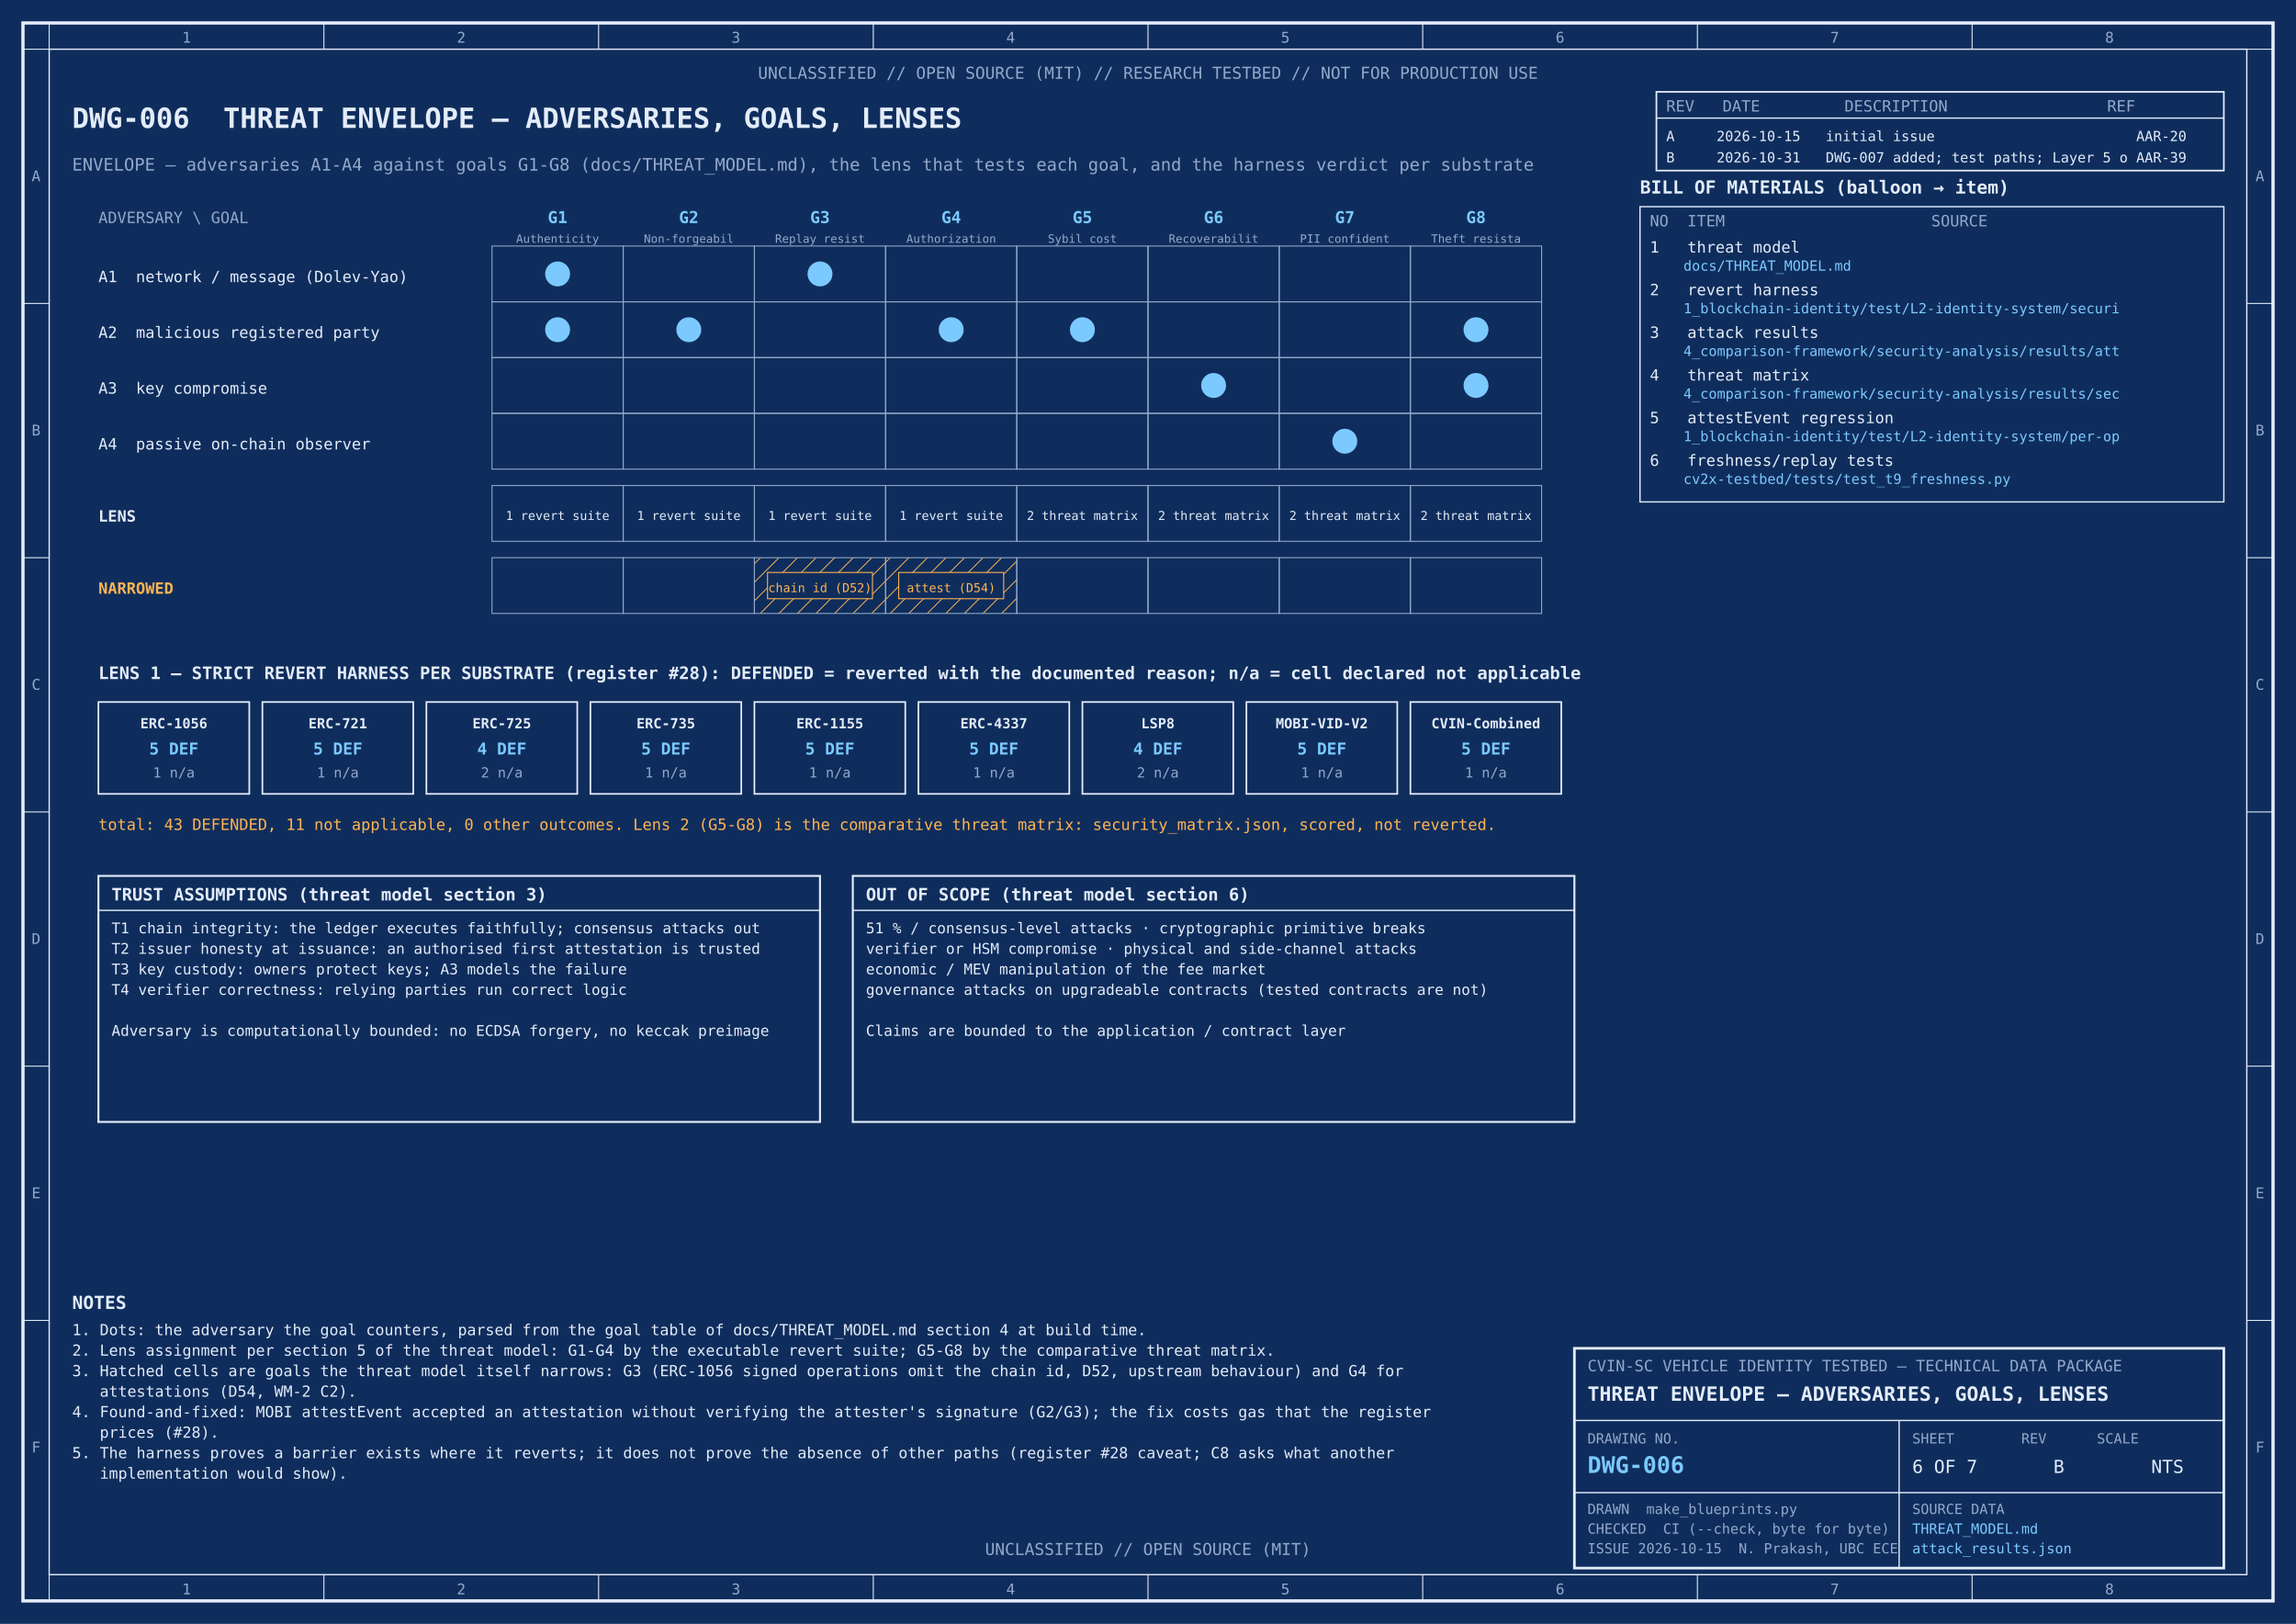
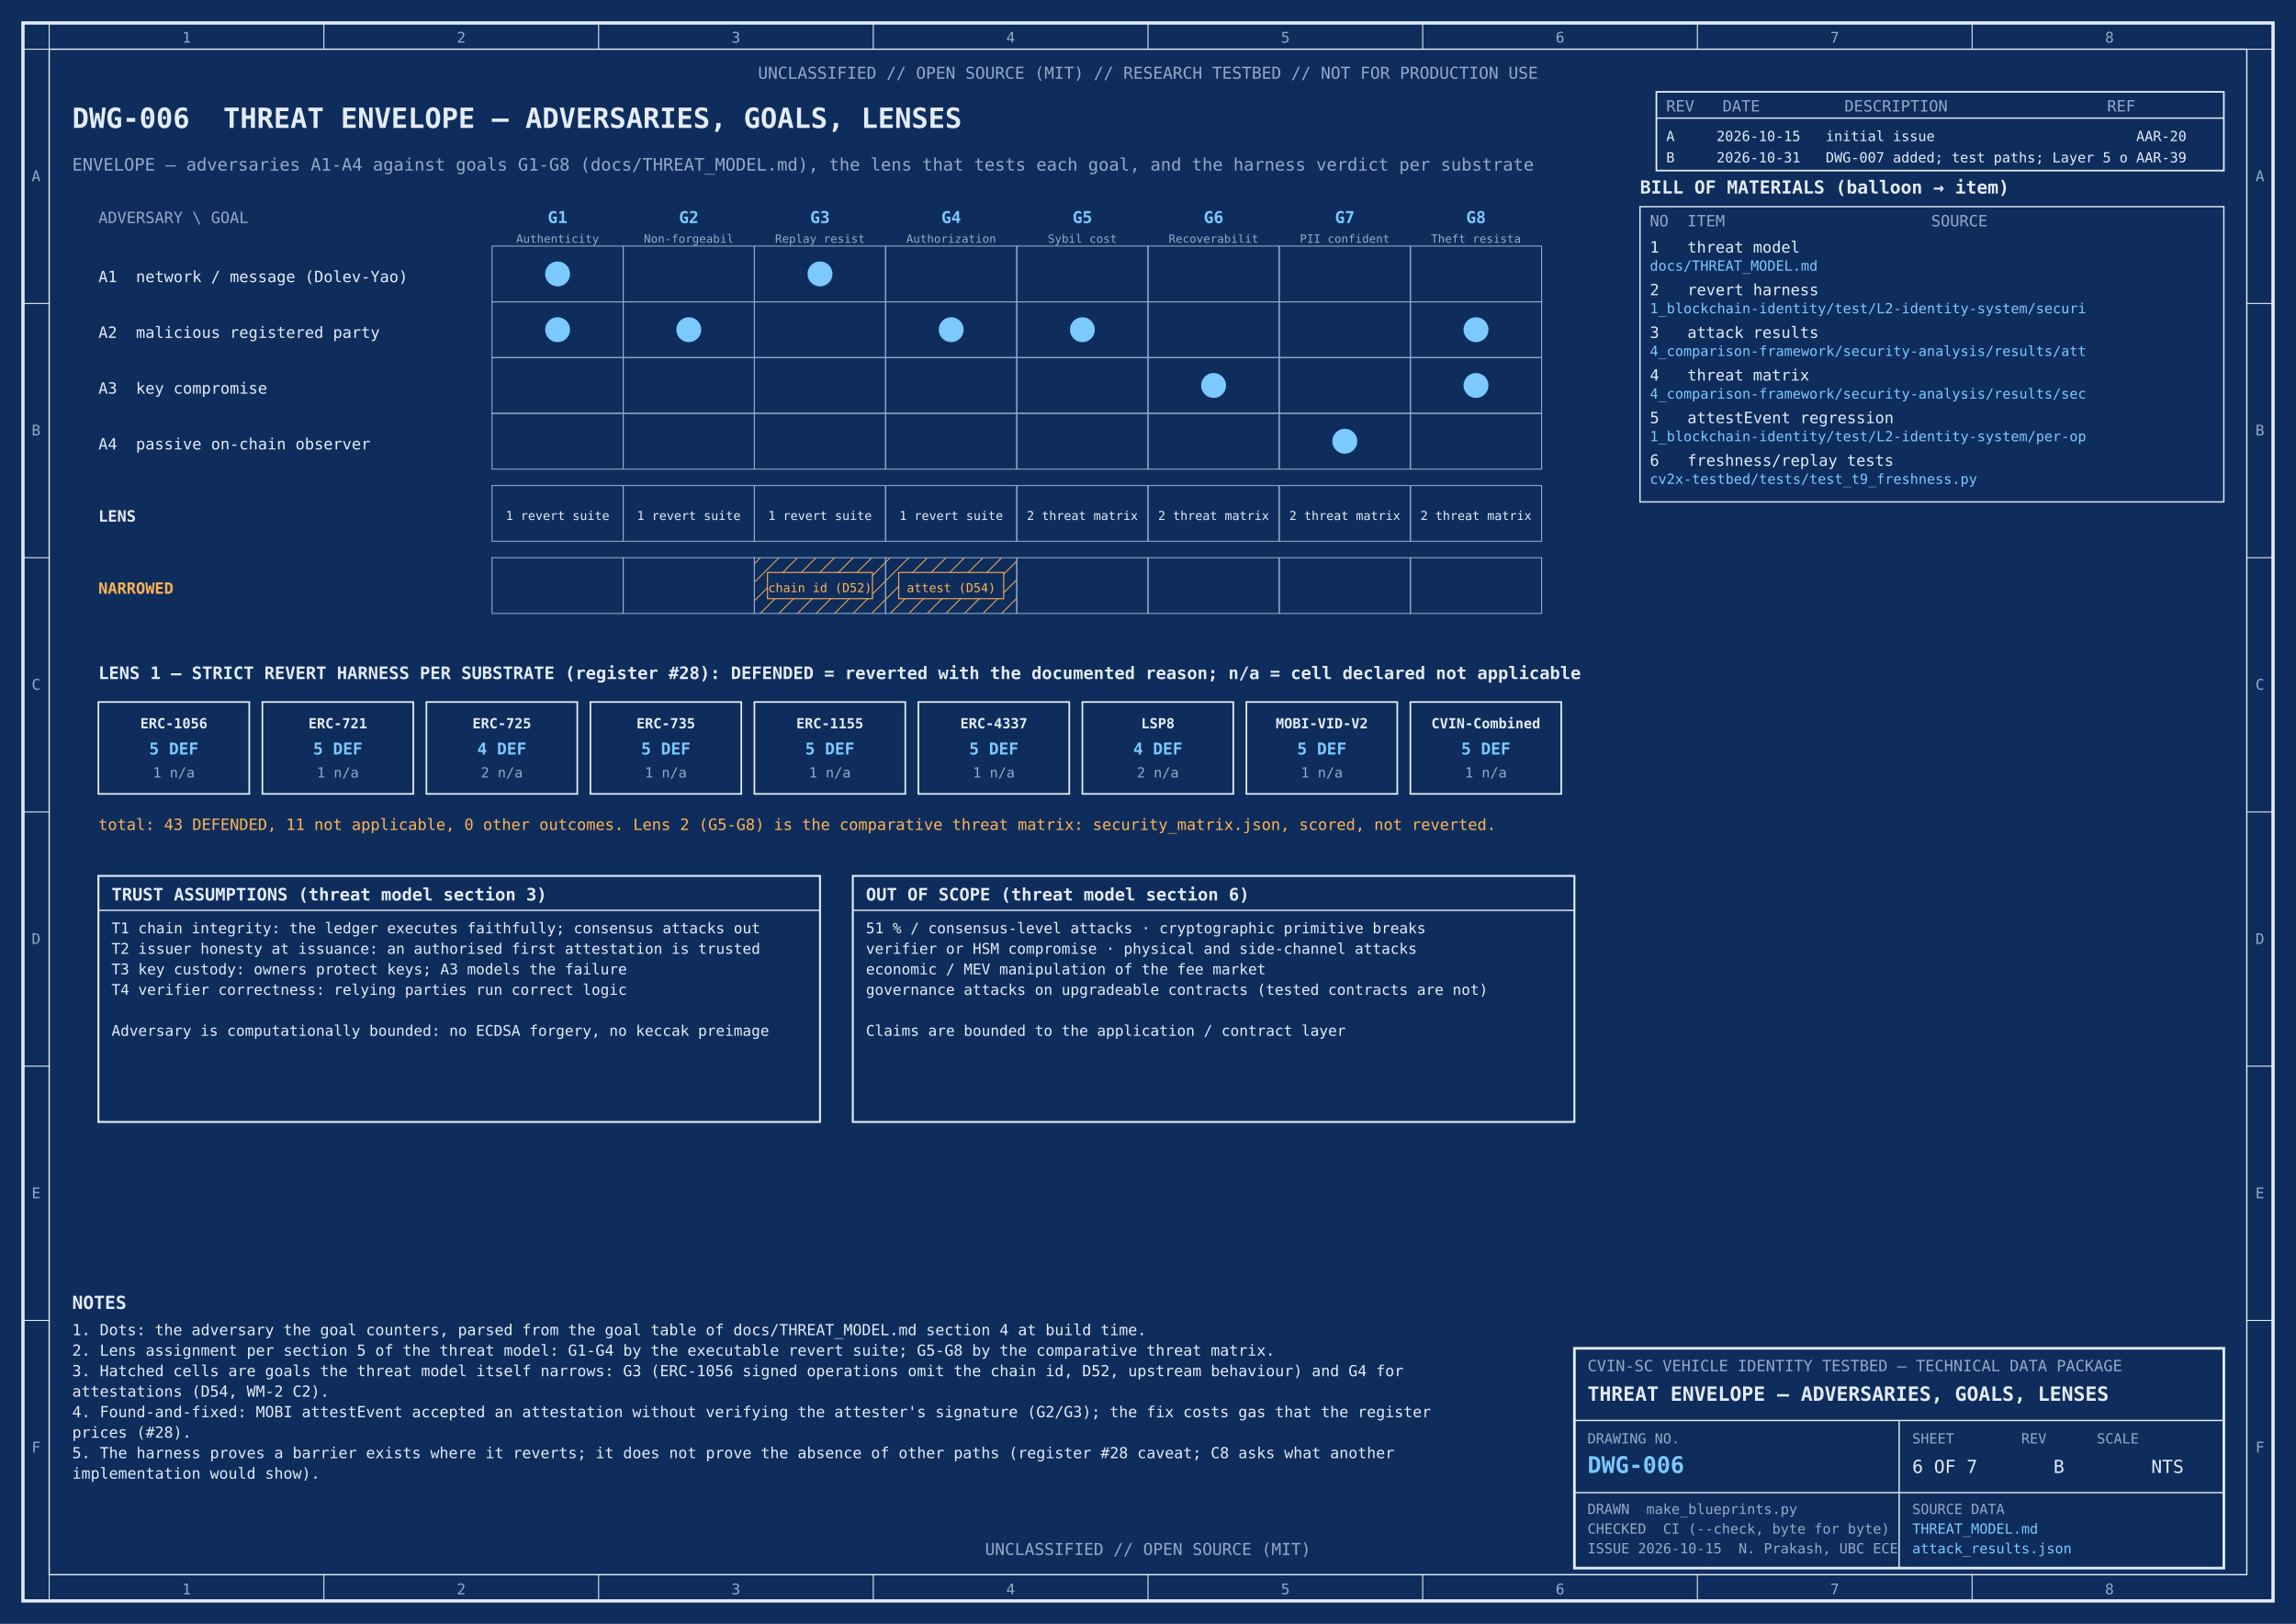
- <svg xmlns="http://www.w3.org/2000/svg" width="1400" height="990" viewBox="0 0 1400 990" xml:space="preserve" font-family="DejaVu Sans Mono, Menlo, Consolas, monospace">
+ <svg xmlns="http://www.w3.org/2000/svg" width="1400" height="990" viewBox="0 0 1400 990" font-family="DejaVu Sans Mono, Menlo, Consolas, monospace">
  <defs>
    <marker id="arrow" viewBox="0 0 10 10" refX="9" refY="5" markerWidth="7" markerHeight="7" orient="auto-start-reverse">
      <path d="M0,0 L10,5 L0,10 z" fill="#e3ecf9" />
    </marker>
    <pattern id="hatch" width="8" height="8" patternUnits="userSpaceOnUse" patternTransform="rotate(45)">
      <line x1="0" y1="0" x2="0" y2="8" stroke="#ffb454" stroke-width="1" />
    </pattern>
  </defs>
  <rect width="1400" height="990" fill="#0f2d5c" />
  <text x="44" y="104" font-size="10.5" text-anchor="start" fill="#93a9cb" font-weight="normal">ENVELOPE — adversaries A1-A4 against goals G1-G8 (docs/THREAT_MODEL.md), the lens that tests each goal, and the harness verdict per substrate</text>
  <text x="60" y="136" font-size="9.5" text-anchor="start" fill="#93a9cb" font-weight="normal">ADVERSARY \ GOAL</text>
  <text x="340.0" y="136" font-size="10" text-anchor="middle" fill="#7cc9ff" font-weight="bold">G1</text>
  <text x="340.0" y="148" font-size="7" text-anchor="middle" fill="#93a9cb" font-weight="normal">Authenticity</text>
  <text x="420.0" y="136" font-size="10" text-anchor="middle" fill="#7cc9ff" font-weight="bold">G2</text>
  <text x="420.0" y="148" font-size="7" text-anchor="middle" fill="#93a9cb" font-weight="normal">Non-forgeabil</text>
  <text x="500.0" y="136" font-size="10" text-anchor="middle" fill="#7cc9ff" font-weight="bold">G3</text>
  <text x="500.0" y="148" font-size="7" text-anchor="middle" fill="#93a9cb" font-weight="normal">Replay resist</text>
  <text x="580.0" y="136" font-size="10" text-anchor="middle" fill="#7cc9ff" font-weight="bold">G4</text>
  <text x="580.0" y="148" font-size="7" text-anchor="middle" fill="#93a9cb" font-weight="normal">Authorization</text>
  <text x="660.0" y="136" font-size="10" text-anchor="middle" fill="#7cc9ff" font-weight="bold">G5</text>
  <text x="660.0" y="148" font-size="7" text-anchor="middle" fill="#93a9cb" font-weight="normal">Sybil cost</text>
  <text x="740.0" y="136" font-size="10" text-anchor="middle" fill="#7cc9ff" font-weight="bold">G6</text>
  <text x="740.0" y="148" font-size="7" text-anchor="middle" fill="#93a9cb" font-weight="normal">Recoverabilit</text>
  <text x="820.0" y="136" font-size="10" text-anchor="middle" fill="#7cc9ff" font-weight="bold">G7</text>
  <text x="820.0" y="148" font-size="7" text-anchor="middle" fill="#93a9cb" font-weight="normal">PII confident</text>
  <text x="900.0" y="136" font-size="10" text-anchor="middle" fill="#7cc9ff" font-weight="bold">G8</text>
  <text x="900.0" y="148" font-size="7" text-anchor="middle" fill="#93a9cb" font-weight="normal">Theft resista</text>
-   <text x="60" y="172" font-size="9.5" text-anchor="start" fill="#e3ecf9" font-weight="normal">A1  network / message (Dolev-Yao)</text>
+   <text x="60" y="172" font-size="9.5" text-anchor="start" fill="#e3ecf9" font-weight="normal">A1  network / message (Dolev-Yao)</text>
  <rect x="300" y="150" width="80" height="34" stroke="#93a9cb" fill="none" stroke-width="0.6" rx="0" />
  <circle cx="340.0" cy="167.0" r="7" stroke="#7cc9ff" fill="#7cc9ff" stroke-width="1.2" />
  <rect x="380" y="150" width="80" height="34" stroke="#93a9cb" fill="none" stroke-width="0.6" rx="0" />
  <rect x="460" y="150" width="80" height="34" stroke="#93a9cb" fill="none" stroke-width="0.6" rx="0" />
  <circle cx="500.0" cy="167.0" r="7" stroke="#7cc9ff" fill="#7cc9ff" stroke-width="1.2" />
  <rect x="540" y="150" width="80" height="34" stroke="#93a9cb" fill="none" stroke-width="0.6" rx="0" />
  <rect x="620" y="150" width="80" height="34" stroke="#93a9cb" fill="none" stroke-width="0.6" rx="0" />
  <rect x="700" y="150" width="80" height="34" stroke="#93a9cb" fill="none" stroke-width="0.6" rx="0" />
  <rect x="780" y="150" width="80" height="34" stroke="#93a9cb" fill="none" stroke-width="0.6" rx="0" />
  <rect x="860" y="150" width="80" height="34" stroke="#93a9cb" fill="none" stroke-width="0.6" rx="0" />
-   <text x="60" y="206" font-size="9.5" text-anchor="start" fill="#e3ecf9" font-weight="normal">A2  malicious registered party</text>
+   <text x="60" y="206" font-size="9.5" text-anchor="start" fill="#e3ecf9" font-weight="normal">A2  malicious registered party</text>
  <rect x="300" y="184" width="80" height="34" stroke="#93a9cb" fill="none" stroke-width="0.6" rx="0" />
  <circle cx="340.0" cy="201.0" r="7" stroke="#7cc9ff" fill="#7cc9ff" stroke-width="1.2" />
  <rect x="380" y="184" width="80" height="34" stroke="#93a9cb" fill="none" stroke-width="0.6" rx="0" />
  <circle cx="420.0" cy="201.0" r="7" stroke="#7cc9ff" fill="#7cc9ff" stroke-width="1.2" />
  <rect x="460" y="184" width="80" height="34" stroke="#93a9cb" fill="none" stroke-width="0.6" rx="0" />
  <rect x="540" y="184" width="80" height="34" stroke="#93a9cb" fill="none" stroke-width="0.6" rx="0" />
  <circle cx="580.0" cy="201.0" r="7" stroke="#7cc9ff" fill="#7cc9ff" stroke-width="1.2" />
  <rect x="620" y="184" width="80" height="34" stroke="#93a9cb" fill="none" stroke-width="0.6" rx="0" />
  <circle cx="660.0" cy="201.0" r="7" stroke="#7cc9ff" fill="#7cc9ff" stroke-width="1.2" />
  <rect x="700" y="184" width="80" height="34" stroke="#93a9cb" fill="none" stroke-width="0.6" rx="0" />
  <rect x="780" y="184" width="80" height="34" stroke="#93a9cb" fill="none" stroke-width="0.6" rx="0" />
  <rect x="860" y="184" width="80" height="34" stroke="#93a9cb" fill="none" stroke-width="0.6" rx="0" />
  <circle cx="900.0" cy="201.0" r="7" stroke="#7cc9ff" fill="#7cc9ff" stroke-width="1.2" />
-   <text x="60" y="240" font-size="9.5" text-anchor="start" fill="#e3ecf9" font-weight="normal">A3  key compromise</text>
+   <text x="60" y="240" font-size="9.5" text-anchor="start" fill="#e3ecf9" font-weight="normal">A3  key compromise</text>
  <rect x="300" y="218" width="80" height="34" stroke="#93a9cb" fill="none" stroke-width="0.6" rx="0" />
  <rect x="380" y="218" width="80" height="34" stroke="#93a9cb" fill="none" stroke-width="0.6" rx="0" />
  <rect x="460" y="218" width="80" height="34" stroke="#93a9cb" fill="none" stroke-width="0.6" rx="0" />
  <rect x="540" y="218" width="80" height="34" stroke="#93a9cb" fill="none" stroke-width="0.6" rx="0" />
  <rect x="620" y="218" width="80" height="34" stroke="#93a9cb" fill="none" stroke-width="0.6" rx="0" />
  <rect x="700" y="218" width="80" height="34" stroke="#93a9cb" fill="none" stroke-width="0.6" rx="0" />
  <circle cx="740.0" cy="235.0" r="7" stroke="#7cc9ff" fill="#7cc9ff" stroke-width="1.2" />
  <rect x="780" y="218" width="80" height="34" stroke="#93a9cb" fill="none" stroke-width="0.6" rx="0" />
  <rect x="860" y="218" width="80" height="34" stroke="#93a9cb" fill="none" stroke-width="0.6" rx="0" />
  <circle cx="900.0" cy="235.0" r="7" stroke="#7cc9ff" fill="#7cc9ff" stroke-width="1.2" />
-   <text x="60" y="274" font-size="9.5" text-anchor="start" fill="#e3ecf9" font-weight="normal">A4  passive on-chain observer</text>
+   <text x="60" y="274" font-size="9.5" text-anchor="start" fill="#e3ecf9" font-weight="normal">A4  passive on-chain observer</text>
  <rect x="300" y="252" width="80" height="34" stroke="#93a9cb" fill="none" stroke-width="0.6" rx="0" />
  <rect x="380" y="252" width="80" height="34" stroke="#93a9cb" fill="none" stroke-width="0.6" rx="0" />
  <rect x="460" y="252" width="80" height="34" stroke="#93a9cb" fill="none" stroke-width="0.6" rx="0" />
  <rect x="540" y="252" width="80" height="34" stroke="#93a9cb" fill="none" stroke-width="0.6" rx="0" />
  <rect x="620" y="252" width="80" height="34" stroke="#93a9cb" fill="none" stroke-width="0.6" rx="0" />
  <rect x="700" y="252" width="80" height="34" stroke="#93a9cb" fill="none" stroke-width="0.6" rx="0" />
  <rect x="780" y="252" width="80" height="34" stroke="#93a9cb" fill="none" stroke-width="0.6" rx="0" />
  <circle cx="820.0" cy="269.0" r="7" stroke="#7cc9ff" fill="#7cc9ff" stroke-width="1.2" />
  <rect x="860" y="252" width="80" height="34" stroke="#93a9cb" fill="none" stroke-width="0.6" rx="0" />
  <text x="60" y="318" font-size="9.5" text-anchor="start" fill="#e3ecf9" font-weight="bold">LENS</text>
  <rect x="300" y="296" width="80" height="34" stroke="#93a9cb" fill="none" stroke-width="0.6" rx="0" />
  <text x="340.0" y="317" font-size="7.5" text-anchor="middle" fill="#e3ecf9" font-weight="normal">1 revert suite</text>
  <rect x="380" y="296" width="80" height="34" stroke="#93a9cb" fill="none" stroke-width="0.6" rx="0" />
  <text x="420.0" y="317" font-size="7.5" text-anchor="middle" fill="#e3ecf9" font-weight="normal">1 revert suite</text>
  <rect x="460" y="296" width="80" height="34" stroke="#93a9cb" fill="none" stroke-width="0.6" rx="0" />
  <text x="500.0" y="317" font-size="7.5" text-anchor="middle" fill="#e3ecf9" font-weight="normal">1 revert suite</text>
  <rect x="540" y="296" width="80" height="34" stroke="#93a9cb" fill="none" stroke-width="0.6" rx="0" />
  <text x="580.0" y="317" font-size="7.5" text-anchor="middle" fill="#e3ecf9" font-weight="normal">1 revert suite</text>
  <rect x="620" y="296" width="80" height="34" stroke="#93a9cb" fill="none" stroke-width="0.6" rx="0" />
  <text x="660.0" y="317" font-size="7.5" text-anchor="middle" fill="#e3ecf9" font-weight="normal">2 threat matrix</text>
  <rect x="700" y="296" width="80" height="34" stroke="#93a9cb" fill="none" stroke-width="0.6" rx="0" />
  <text x="740.0" y="317" font-size="7.5" text-anchor="middle" fill="#e3ecf9" font-weight="normal">2 threat matrix</text>
  <rect x="780" y="296" width="80" height="34" stroke="#93a9cb" fill="none" stroke-width="0.6" rx="0" />
  <text x="820.0" y="317" font-size="7.5" text-anchor="middle" fill="#e3ecf9" font-weight="normal">2 threat matrix</text>
  <rect x="860" y="296" width="80" height="34" stroke="#93a9cb" fill="none" stroke-width="0.6" rx="0" />
  <text x="900.0" y="317" font-size="7.5" text-anchor="middle" fill="#e3ecf9" font-weight="normal">2 threat matrix</text>
  <text x="60" y="362" font-size="9.5" text-anchor="start" fill="#ffb454" font-weight="bold">NARROWED</text>
  <rect x="300" y="340" width="80" height="34" stroke="#93a9cb" fill="none" stroke-width="0.6" rx="0" />
  <rect x="380" y="340" width="80" height="34" stroke="#93a9cb" fill="none" stroke-width="0.6" rx="0" />
  <rect x="460" y="340" width="80" height="34" stroke="#93a9cb" fill="url(#hatch)" stroke-width="0.6" rx="0" />
  <rect x="468" y="349" width="64" height="16" stroke="#ffb454" fill="#0f2d5c" stroke-width="0.6" rx="0" />
  <text x="500.0" y="361" font-size="7.5" text-anchor="middle" fill="#ffb454" font-weight="normal">chain id (D52)</text>
  <rect x="540" y="340" width="80" height="34" stroke="#93a9cb" fill="url(#hatch)" stroke-width="0.6" rx="0" />
  <rect x="548" y="349" width="64" height="16" stroke="#ffb454" fill="#0f2d5c" stroke-width="0.6" rx="0" />
  <text x="580.0" y="361" font-size="7.5" text-anchor="middle" fill="#ffb454" font-weight="normal">attest (D54)</text>
  <rect x="620" y="340" width="80" height="34" stroke="#93a9cb" fill="none" stroke-width="0.6" rx="0" />
  <rect x="700" y="340" width="80" height="34" stroke="#93a9cb" fill="none" stroke-width="0.6" rx="0" />
  <rect x="780" y="340" width="80" height="34" stroke="#93a9cb" fill="none" stroke-width="0.6" rx="0" />
  <rect x="860" y="340" width="80" height="34" stroke="#93a9cb" fill="none" stroke-width="0.6" rx="0" />
  <text x="60" y="414" font-size="10.5" text-anchor="start" fill="#e3ecf9" font-weight="bold">LENS 1 — STRICT REVERT HARNESS PER SUBSTRATE (register #28): DEFENDED = reverted with the documented reason; n/a = cell declared not applicable</text>
  <rect x="60" y="428" width="92" height="56" stroke="#e3ecf9" fill="none" stroke-width="1" rx="0" />
  <text x="106" y="444" font-size="8.5" text-anchor="middle" fill="#e3ecf9" font-weight="bold">ERC-1056</text>
  <text x="106" y="460" font-size="10" text-anchor="middle" fill="#7cc9ff" font-weight="bold">5 DEF</text>
  <text x="106" y="474" font-size="8.5" text-anchor="middle" fill="#93a9cb" font-weight="normal">1 n/a</text>
  <rect x="160" y="428" width="92" height="56" stroke="#e3ecf9" fill="none" stroke-width="1" rx="0" />
  <text x="206" y="444" font-size="8.5" text-anchor="middle" fill="#e3ecf9" font-weight="bold">ERC-721</text>
  <text x="206" y="460" font-size="10" text-anchor="middle" fill="#7cc9ff" font-weight="bold">5 DEF</text>
  <text x="206" y="474" font-size="8.5" text-anchor="middle" fill="#93a9cb" font-weight="normal">1 n/a</text>
  <rect x="260" y="428" width="92" height="56" stroke="#e3ecf9" fill="none" stroke-width="1" rx="0" />
  <text x="306" y="444" font-size="8.5" text-anchor="middle" fill="#e3ecf9" font-weight="bold">ERC-725</text>
  <text x="306" y="460" font-size="10" text-anchor="middle" fill="#7cc9ff" font-weight="bold">4 DEF</text>
  <text x="306" y="474" font-size="8.5" text-anchor="middle" fill="#93a9cb" font-weight="normal">2 n/a</text>
  <rect x="360" y="428" width="92" height="56" stroke="#e3ecf9" fill="none" stroke-width="1" rx="0" />
  <text x="406" y="444" font-size="8.5" text-anchor="middle" fill="#e3ecf9" font-weight="bold">ERC-735</text>
  <text x="406" y="460" font-size="10" text-anchor="middle" fill="#7cc9ff" font-weight="bold">5 DEF</text>
  <text x="406" y="474" font-size="8.5" text-anchor="middle" fill="#93a9cb" font-weight="normal">1 n/a</text>
  <rect x="460" y="428" width="92" height="56" stroke="#e3ecf9" fill="none" stroke-width="1" rx="0" />
  <text x="506" y="444" font-size="8.5" text-anchor="middle" fill="#e3ecf9" font-weight="bold">ERC-1155</text>
  <text x="506" y="460" font-size="10" text-anchor="middle" fill="#7cc9ff" font-weight="bold">5 DEF</text>
  <text x="506" y="474" font-size="8.5" text-anchor="middle" fill="#93a9cb" font-weight="normal">1 n/a</text>
  <rect x="560" y="428" width="92" height="56" stroke="#e3ecf9" fill="none" stroke-width="1" rx="0" />
  <text x="606" y="444" font-size="8.5" text-anchor="middle" fill="#e3ecf9" font-weight="bold">ERC-4337</text>
  <text x="606" y="460" font-size="10" text-anchor="middle" fill="#7cc9ff" font-weight="bold">5 DEF</text>
  <text x="606" y="474" font-size="8.5" text-anchor="middle" fill="#93a9cb" font-weight="normal">1 n/a</text>
  <rect x="660" y="428" width="92" height="56" stroke="#e3ecf9" fill="none" stroke-width="1" rx="0" />
  <text x="706" y="444" font-size="8.5" text-anchor="middle" fill="#e3ecf9" font-weight="bold">LSP8</text>
  <text x="706" y="460" font-size="10" text-anchor="middle" fill="#7cc9ff" font-weight="bold">4 DEF</text>
  <text x="706" y="474" font-size="8.5" text-anchor="middle" fill="#93a9cb" font-weight="normal">2 n/a</text>
  <rect x="760" y="428" width="92" height="56" stroke="#e3ecf9" fill="none" stroke-width="1" rx="0" />
  <text x="806" y="444" font-size="8.5" text-anchor="middle" fill="#e3ecf9" font-weight="bold">MOBI-VID-V2</text>
  <text x="806" y="460" font-size="10" text-anchor="middle" fill="#7cc9ff" font-weight="bold">5 DEF</text>
  <text x="806" y="474" font-size="8.5" text-anchor="middle" fill="#93a9cb" font-weight="normal">1 n/a</text>
  <rect x="860" y="428" width="92" height="56" stroke="#e3ecf9" fill="none" stroke-width="1" rx="0" />
  <text x="906" y="444" font-size="8.5" text-anchor="middle" fill="#e3ecf9" font-weight="bold">CVIN-Combined</text>
  <text x="906" y="460" font-size="10" text-anchor="middle" fill="#7cc9ff" font-weight="bold">5 DEF</text>
  <text x="906" y="474" font-size="8.5" text-anchor="middle" fill="#93a9cb" font-weight="normal">1 n/a</text>
  <text x="60" y="506" font-size="9.5" text-anchor="start" fill="#ffb454" font-weight="normal">total: 43 DEFENDED, 11 not applicable, 0 other outcomes. Lens 2 (G5-G8) is the comparative threat matrix: security_matrix.json, scored, not reverted.</text>
  <rect x="60" y="534" width="440" height="150" stroke="#e3ecf9" fill="none" stroke-width="1.2" rx="0" />
  <text x="68" y="549" font-size="10.5" text-anchor="start" fill="#e3ecf9" font-weight="bold">TRUST ASSUMPTIONS (threat model section 3)</text>
  <line x1="60" y1="555" x2="500" y2="555" stroke="#e3ecf9" stroke-width="0.8" />
  <text x="68" y="569.0" font-size="9" text-anchor="start" fill="#e3ecf9" font-weight="normal">T1 chain integrity: the ledger executes faithfully; consensus attacks out</text>
  <text x="68" y="581.5" font-size="9" text-anchor="start" fill="#e3ecf9" font-weight="normal">T2 issuer honesty at issuance: an authorised first attestation is trusted</text>
  <text x="68" y="594.0" font-size="9" text-anchor="start" fill="#e3ecf9" font-weight="normal">T3 key custody: owners protect keys; A3 models the failure</text>
  <text x="68" y="606.5" font-size="9" text-anchor="start" fill="#e3ecf9" font-weight="normal">T4 verifier correctness: relying parties run correct logic</text>
  <text x="68" y="619.0" font-size="9" text-anchor="start" fill="#e3ecf9" font-weight="normal" />
  <text x="68" y="631.5" font-size="9" text-anchor="start" fill="#e3ecf9" font-weight="normal">Adversary is computationally bounded: no ECDSA forgery, no keccak preimage</text>
  <rect x="520" y="534" width="440" height="150" stroke="#e3ecf9" fill="none" stroke-width="1.2" rx="0" />
  <text x="528" y="549" font-size="10.5" text-anchor="start" fill="#e3ecf9" font-weight="bold">OUT OF SCOPE (threat model section 6)</text>
  <line x1="520" y1="555" x2="960" y2="555" stroke="#e3ecf9" stroke-width="0.8" />
  <text x="528" y="569.0" font-size="9" text-anchor="start" fill="#e3ecf9" font-weight="normal">51 % / consensus-level attacks · cryptographic primitive breaks</text>
  <text x="528" y="581.5" font-size="9" text-anchor="start" fill="#e3ecf9" font-weight="normal">verifier or HSM compromise · physical and side-channel attacks</text>
  <text x="528" y="594.0" font-size="9" text-anchor="start" fill="#e3ecf9" font-weight="normal">economic / MEV manipulation of the fee market</text>
  <text x="528" y="606.5" font-size="9" text-anchor="start" fill="#e3ecf9" font-weight="normal">governance attacks on upgradeable contracts (tested contracts are not)</text>
  <text x="528" y="619.0" font-size="9" text-anchor="start" fill="#e3ecf9" font-weight="normal" />
  <text x="528" y="631.5" font-size="9" text-anchor="start" fill="#e3ecf9" font-weight="normal">Claims are bounded to the application / contract layer</text>
  <rect x="14" y="14" width="1372" height="962" stroke="#e3ecf9" fill="none" stroke-width="2" rx="0" />
  <rect x="30" y="30" width="1340" height="930" stroke="#e3ecf9" fill="none" stroke-width="0.8" rx="0" />
  <line x1="30.0" y1="14" x2="30.0" y2="30" stroke="#e3ecf9" stroke-width="0.6" />
  <line x1="30.0" y1="960" x2="30.0" y2="976" stroke="#e3ecf9" stroke-width="0.6" />
  <text x="113.75" y="26" font-size="9" text-anchor="middle" fill="#93a9cb" font-weight="normal">1</text>
  <text x="113.75" y="972" font-size="9" text-anchor="middle" fill="#93a9cb" font-weight="normal">1</text>
  <line x1="197.5" y1="14" x2="197.5" y2="30" stroke="#e3ecf9" stroke-width="0.6" />
  <line x1="197.5" y1="960" x2="197.5" y2="976" stroke="#e3ecf9" stroke-width="0.6" />
  <text x="281.25" y="26" font-size="9" text-anchor="middle" fill="#93a9cb" font-weight="normal">2</text>
  <text x="281.25" y="972" font-size="9" text-anchor="middle" fill="#93a9cb" font-weight="normal">2</text>
  <line x1="365.0" y1="14" x2="365.0" y2="30" stroke="#e3ecf9" stroke-width="0.6" />
  <line x1="365.0" y1="960" x2="365.0" y2="976" stroke="#e3ecf9" stroke-width="0.6" />
  <text x="448.75" y="26" font-size="9" text-anchor="middle" fill="#93a9cb" font-weight="normal">3</text>
  <text x="448.75" y="972" font-size="9" text-anchor="middle" fill="#93a9cb" font-weight="normal">3</text>
  <line x1="532.5" y1="14" x2="532.5" y2="30" stroke="#e3ecf9" stroke-width="0.6" />
  <line x1="532.5" y1="960" x2="532.5" y2="976" stroke="#e3ecf9" stroke-width="0.6" />
  <text x="616.25" y="26" font-size="9" text-anchor="middle" fill="#93a9cb" font-weight="normal">4</text>
  <text x="616.25" y="972" font-size="9" text-anchor="middle" fill="#93a9cb" font-weight="normal">4</text>
  <line x1="700.0" y1="14" x2="700.0" y2="30" stroke="#e3ecf9" stroke-width="0.6" />
  <line x1="700.0" y1="960" x2="700.0" y2="976" stroke="#e3ecf9" stroke-width="0.6" />
  <text x="783.75" y="26" font-size="9" text-anchor="middle" fill="#93a9cb" font-weight="normal">5</text>
  <text x="783.75" y="972" font-size="9" text-anchor="middle" fill="#93a9cb" font-weight="normal">5</text>
  <line x1="867.5" y1="14" x2="867.5" y2="30" stroke="#e3ecf9" stroke-width="0.6" />
  <line x1="867.5" y1="960" x2="867.5" y2="976" stroke="#e3ecf9" stroke-width="0.6" />
  <text x="951.25" y="26" font-size="9" text-anchor="middle" fill="#93a9cb" font-weight="normal">6</text>
  <text x="951.25" y="972" font-size="9" text-anchor="middle" fill="#93a9cb" font-weight="normal">6</text>
  <line x1="1035.0" y1="14" x2="1035.0" y2="30" stroke="#e3ecf9" stroke-width="0.6" />
  <line x1="1035.0" y1="960" x2="1035.0" y2="976" stroke="#e3ecf9" stroke-width="0.6" />
  <text x="1118.75" y="26" font-size="9" text-anchor="middle" fill="#93a9cb" font-weight="normal">7</text>
  <text x="1118.75" y="972" font-size="9" text-anchor="middle" fill="#93a9cb" font-weight="normal">7</text>
  <line x1="1202.5" y1="14" x2="1202.5" y2="30" stroke="#e3ecf9" stroke-width="0.6" />
  <line x1="1202.5" y1="960" x2="1202.5" y2="976" stroke="#e3ecf9" stroke-width="0.6" />
  <text x="1286.25" y="26" font-size="9" text-anchor="middle" fill="#93a9cb" font-weight="normal">8</text>
  <text x="1286.25" y="972" font-size="9" text-anchor="middle" fill="#93a9cb" font-weight="normal">8</text>
  <line x1="14" y1="30.0" x2="30" y2="30.0" stroke="#e3ecf9" stroke-width="0.6" />
  <line x1="1370" y1="30.0" x2="1386" y2="30.0" stroke="#e3ecf9" stroke-width="0.6" />
  <text x="22" y="110.5" font-size="9" text-anchor="middle" fill="#93a9cb" font-weight="normal">A</text>
  <text x="1378" y="110.5" font-size="9" text-anchor="middle" fill="#93a9cb" font-weight="normal">A</text>
  <line x1="14" y1="185.0" x2="30" y2="185.0" stroke="#e3ecf9" stroke-width="0.6" />
  <line x1="1370" y1="185.0" x2="1386" y2="185.0" stroke="#e3ecf9" stroke-width="0.6" />
  <text x="22" y="265.5" font-size="9" text-anchor="middle" fill="#93a9cb" font-weight="normal">B</text>
  <text x="1378" y="265.5" font-size="9" text-anchor="middle" fill="#93a9cb" font-weight="normal">B</text>
  <line x1="14" y1="340.0" x2="30" y2="340.0" stroke="#e3ecf9" stroke-width="0.6" />
  <line x1="1370" y1="340.0" x2="1386" y2="340.0" stroke="#e3ecf9" stroke-width="0.6" />
  <text x="22" y="420.5" font-size="9" text-anchor="middle" fill="#93a9cb" font-weight="normal">C</text>
  <text x="1378" y="420.5" font-size="9" text-anchor="middle" fill="#93a9cb" font-weight="normal">C</text>
  <line x1="14" y1="495.0" x2="30" y2="495.0" stroke="#e3ecf9" stroke-width="0.6" />
  <line x1="1370" y1="495.0" x2="1386" y2="495.0" stroke="#e3ecf9" stroke-width="0.6" />
  <text x="22" y="575.5" font-size="9" text-anchor="middle" fill="#93a9cb" font-weight="normal">D</text>
  <text x="1378" y="575.5" font-size="9" text-anchor="middle" fill="#93a9cb" font-weight="normal">D</text>
  <line x1="14" y1="650.0" x2="30" y2="650.0" stroke="#e3ecf9" stroke-width="0.6" />
  <line x1="1370" y1="650.0" x2="1386" y2="650.0" stroke="#e3ecf9" stroke-width="0.6" />
  <text x="22" y="730.5" font-size="9" text-anchor="middle" fill="#93a9cb" font-weight="normal">E</text>
  <text x="1378" y="730.5" font-size="9" text-anchor="middle" fill="#93a9cb" font-weight="normal">E</text>
  <line x1="14" y1="805.0" x2="30" y2="805.0" stroke="#e3ecf9" stroke-width="0.6" />
  <line x1="1370" y1="805.0" x2="1386" y2="805.0" stroke="#e3ecf9" stroke-width="0.6" />
  <text x="22" y="885.5" font-size="9" text-anchor="middle" fill="#93a9cb" font-weight="normal">F</text>
  <text x="1378" y="885.5" font-size="9" text-anchor="middle" fill="#93a9cb" font-weight="normal">F</text>
  <text x="700.0" y="48" font-size="10" text-anchor="middle" fill="#93a9cb" font-weight="normal">UNCLASSIFIED // OPEN SOURCE (MIT) // RESEARCH TESTBED // NOT FOR PRODUCTION USE</text>
  <text x="700.0" y="948" font-size="10" text-anchor="middle" fill="#93a9cb" font-weight="normal">UNCLASSIFIED // OPEN SOURCE (MIT)</text>
-   <text x="44" y="78" font-size="17" text-anchor="start" fill="#e3ecf9" font-weight="bold">DWG-006  THREAT ENVELOPE — ADVERSARIES, GOALS, LENSES</text>
+   <text x="44" y="78" font-size="17" text-anchor="start" fill="#e3ecf9" font-weight="bold">DWG-006  THREAT ENVELOPE — ADVERSARIES, GOALS, LENSES</text>
  <rect x="1010" y="56" width="346" height="48" stroke="#e3ecf9" fill="none" stroke-width="1" rx="0" />
  <line x1="1010" y1="72" x2="1356" y2="72" stroke="#e3ecf9" stroke-width="0.8" />
-   <text x="1016" y="68" font-size="9.5" text-anchor="start" fill="#93a9cb" font-weight="normal">REV   DATE         DESCRIPTION                 REF</text>
-   <text x="1016" y="86" font-size="8.5" text-anchor="start" fill="#e3ecf9" font-weight="normal">A     2026-10-15   initial issue                        AAR-20</text>
-   <text x="1016" y="99" font-size="8.5" text-anchor="start" fill="#e3ecf9" font-weight="normal">B     2026-10-31   DWG-007 added; test paths; Layer 5 o AAR-39</text>
+   <text x="1016" y="68" font-size="9.5" text-anchor="start" fill="#93a9cb" font-weight="normal">REV   DATE         DESCRIPTION                 REF</text>
+   <text x="1016" y="86" font-size="8.5" text-anchor="start" fill="#e3ecf9" font-weight="normal">A     2026-10-15   initial issue                        AAR-20</text>
+   <text x="1016" y="99" font-size="8.5" text-anchor="start" fill="#e3ecf9" font-weight="normal">B     2026-10-31   DWG-007 added; test paths; Layer 5 o AAR-39</text>
  <text x="44" y="798" font-size="11" text-anchor="start" fill="#e3ecf9" font-weight="bold">NOTES</text>
  <text x="44" y="814.0" font-size="9.3" text-anchor="start" fill="#e3ecf9" font-weight="normal">1. Dots: the adversary the goal counters, parsed from the goal table of docs/THREAT_MODEL.md section 4 at build time.</text>
  <text x="44" y="826.5" font-size="9.3" text-anchor="start" fill="#e3ecf9" font-weight="normal">2. Lens assignment per section 5 of the threat model: G1-G4 by the executable revert suite; G5-G8 by the comparative threat matrix.</text>
  <text x="44" y="839.0" font-size="9.3" text-anchor="start" fill="#e3ecf9" font-weight="normal">3. Hatched cells are goals the threat model itself narrows: G3 (ERC-1056 signed operations omit the chain id, D52, upstream behaviour) and G4 for</text>
-   <text x="44" y="851.5" font-size="9.3" text-anchor="start" fill="#e3ecf9" font-weight="normal">   attestations (D54, WM-2 C2).</text>
+   <text x="44" y="851.5" font-size="9.3" text-anchor="start" fill="#e3ecf9" font-weight="normal">   attestations (D54, WM-2 C2).</text>
  <text x="44" y="864.0" font-size="9.3" text-anchor="start" fill="#e3ecf9" font-weight="normal">4. Found-and-fixed: MOBI attestEvent accepted an attestation without verifying the attester's signature (G2/G3); the fix costs gas that the register</text>
-   <text x="44" y="876.5" font-size="9.3" text-anchor="start" fill="#e3ecf9" font-weight="normal">   prices (#28).</text>
+   <text x="44" y="876.5" font-size="9.3" text-anchor="start" fill="#e3ecf9" font-weight="normal">   prices (#28).</text>
  <text x="44" y="889.0" font-size="9.3" text-anchor="start" fill="#e3ecf9" font-weight="normal">5. The harness proves a barrier exists where it reverts; it does not prove the absence of other paths (register #28 caveat; C8 asks what another</text>
-   <text x="44" y="901.5" font-size="9.3" text-anchor="start" fill="#e3ecf9" font-weight="normal">   implementation would show).</text>
+   <text x="44" y="901.5" font-size="9.3" text-anchor="start" fill="#e3ecf9" font-weight="normal">   implementation would show).</text>
  <text x="1000" y="118" font-size="11" text-anchor="start" fill="#e3ecf9" font-weight="bold">BILL OF MATERIALS (balloon → item)</text>
  <rect x="1000" y="126" width="356" height="180" stroke="#e3ecf9" fill="none" stroke-width="0.8" rx="0" />
-   <text x="1006" y="138" font-size="9.5" text-anchor="start" fill="#93a9cb" font-weight="normal">NO  ITEM                      SOURCE</text>
-   <text x="1006" y="154" font-size="9.5" text-anchor="start" fill="#e3ecf9" font-weight="normal">1   threat model              </text>
-   <text x="1006" y="165" font-size="8.5" text-anchor="start" fill="#7cc9ff" font-weight="normal">    docs/THREAT_MODEL.md</text>
-   <text x="1006" y="180" font-size="9.5" text-anchor="start" fill="#e3ecf9" font-weight="normal">2   revert harness            </text>
-   <text x="1006" y="191" font-size="8.5" text-anchor="start" fill="#7cc9ff" font-weight="normal">    1_blockchain-identity/test/L2-identity-system/securi</text>
-   <text x="1006" y="206" font-size="9.5" text-anchor="start" fill="#e3ecf9" font-weight="normal">3   attack results            </text>
-   <text x="1006" y="217" font-size="8.5" text-anchor="start" fill="#7cc9ff" font-weight="normal">    4_comparison-framework/security-analysis/results/att</text>
-   <text x="1006" y="232" font-size="9.5" text-anchor="start" fill="#e3ecf9" font-weight="normal">4   threat matrix             </text>
-   <text x="1006" y="243" font-size="8.5" text-anchor="start" fill="#7cc9ff" font-weight="normal">    4_comparison-framework/security-analysis/results/sec</text>
-   <text x="1006" y="258" font-size="9.5" text-anchor="start" fill="#e3ecf9" font-weight="normal">5   attestEvent regression    </text>
-   <text x="1006" y="269" font-size="8.5" text-anchor="start" fill="#7cc9ff" font-weight="normal">    1_blockchain-identity/test/L2-identity-system/per-op</text>
-   <text x="1006" y="284" font-size="9.5" text-anchor="start" fill="#e3ecf9" font-weight="normal">6   freshness/replay tests    </text>
-   <text x="1006" y="295" font-size="8.5" text-anchor="start" fill="#7cc9ff" font-weight="normal">    cv2x-testbed/tests/test_t9_freshness.py</text>
+   <text x="1006" y="138" font-size="9.5" text-anchor="start" fill="#93a9cb" font-weight="normal">NO  ITEM                      SOURCE</text>
+   <text x="1006" y="154" font-size="9.5" text-anchor="start" fill="#e3ecf9" font-weight="normal">1   threat model              </text>
+   <text x="1006" y="165" font-size="8.5" text-anchor="start" fill="#7cc9ff" font-weight="normal">    docs/THREAT_MODEL.md</text>
+   <text x="1006" y="180" font-size="9.5" text-anchor="start" fill="#e3ecf9" font-weight="normal">2   revert harness            </text>
+   <text x="1006" y="191" font-size="8.5" text-anchor="start" fill="#7cc9ff" font-weight="normal">    1_blockchain-identity/test/L2-identity-system/securi</text>
+   <text x="1006" y="206" font-size="9.5" text-anchor="start" fill="#e3ecf9" font-weight="normal">3   attack results            </text>
+   <text x="1006" y="217" font-size="8.5" text-anchor="start" fill="#7cc9ff" font-weight="normal">    4_comparison-framework/security-analysis/results/att</text>
+   <text x="1006" y="232" font-size="9.5" text-anchor="start" fill="#e3ecf9" font-weight="normal">4   threat matrix             </text>
+   <text x="1006" y="243" font-size="8.5" text-anchor="start" fill="#7cc9ff" font-weight="normal">    4_comparison-framework/security-analysis/results/sec</text>
+   <text x="1006" y="258" font-size="9.5" text-anchor="start" fill="#e3ecf9" font-weight="normal">5   attestEvent regression    </text>
+   <text x="1006" y="269" font-size="8.5" text-anchor="start" fill="#7cc9ff" font-weight="normal">    1_blockchain-identity/test/L2-identity-system/per-op</text>
+   <text x="1006" y="284" font-size="9.5" text-anchor="start" fill="#e3ecf9" font-weight="normal">6   freshness/replay tests    </text>
+   <text x="1006" y="295" font-size="8.5" text-anchor="start" fill="#7cc9ff" font-weight="normal">    cv2x-testbed/tests/test_t9_freshness.py</text>
  <rect x="960" y="822" width="396" height="134" stroke="#e3ecf9" fill="none" stroke-width="1.6" rx="0" />
  <line x1="960" y1="866" x2="1356" y2="866" stroke="#e3ecf9" stroke-width="0.8" />
  <line x1="960" y1="910" x2="1356" y2="910" stroke="#e3ecf9" stroke-width="0.8" />
  <line x1="1158" y1="866" x2="1158" y2="956" stroke="#e3ecf9" stroke-width="0.8" />
  <text x="968" y="836" font-size="9.5" text-anchor="start" fill="#93a9cb" font-weight="normal">CVIN-SC VEHICLE IDENTITY TESTBED — TECHNICAL DATA PACKAGE</text>
  <text x="968" y="854" font-size="12" text-anchor="start" fill="#e3ecf9" font-weight="bold">THREAT ENVELOPE — ADVERSARIES, GOALS, LENSES</text>
  <text x="968" y="880" font-size="8.5" text-anchor="start" fill="#93a9cb" font-weight="normal">DRAWING NO.</text>
  <text x="968" y="898" font-size="14" text-anchor="start" fill="#7cc9ff" font-weight="bold">DWG-006</text>
-   <text x="1166" y="880" font-size="8.5" text-anchor="start" fill="#93a9cb" font-weight="normal">SHEET        REV      SCALE</text>
-   <text x="1166" y="898" font-size="11" text-anchor="start" fill="#e3ecf9" font-weight="normal">6 OF 7       B        NTS</text>
-   <text x="968" y="923" font-size="8.5" text-anchor="start" fill="#93a9cb" font-weight="normal">DRAWN  make_blueprints.py</text>
-   <text x="968" y="935" font-size="8.5" text-anchor="start" fill="#93a9cb" font-weight="normal">CHECKED  CI (--check, byte for byte)</text>
-   <text x="968" y="947" font-size="8.5" text-anchor="start" fill="#93a9cb" font-weight="normal">ISSUE 2026-10-15  N. Prakash, UBC ECE</text>
+   <text x="1166" y="880" font-size="8.5" text-anchor="start" fill="#93a9cb" font-weight="normal">SHEET        REV      SCALE</text>
+   <text x="1166" y="898" font-size="11" text-anchor="start" fill="#e3ecf9" font-weight="normal">6 OF 7       B        NTS</text>
+   <text x="968" y="923" font-size="8.5" text-anchor="start" fill="#93a9cb" font-weight="normal">DRAWN  make_blueprints.py</text>
+   <text x="968" y="935" font-size="8.5" text-anchor="start" fill="#93a9cb" font-weight="normal">CHECKED  CI (--check, byte for byte)</text>
+   <text x="968" y="947" font-size="8.5" text-anchor="start" fill="#93a9cb" font-weight="normal">ISSUE 2026-10-15  N. Prakash, UBC ECE</text>
  <text x="1166" y="923" font-size="8.5" text-anchor="start" fill="#93a9cb" font-weight="normal">SOURCE DATA</text>
  <text x="1166" y="935" font-size="8.5" text-anchor="start" fill="#7cc9ff" font-weight="normal">THREAT_MODEL.md</text>
  <text x="1166" y="947" font-size="8.5" text-anchor="start" fill="#7cc9ff" font-weight="normal">attack_results.json</text>
</svg>
